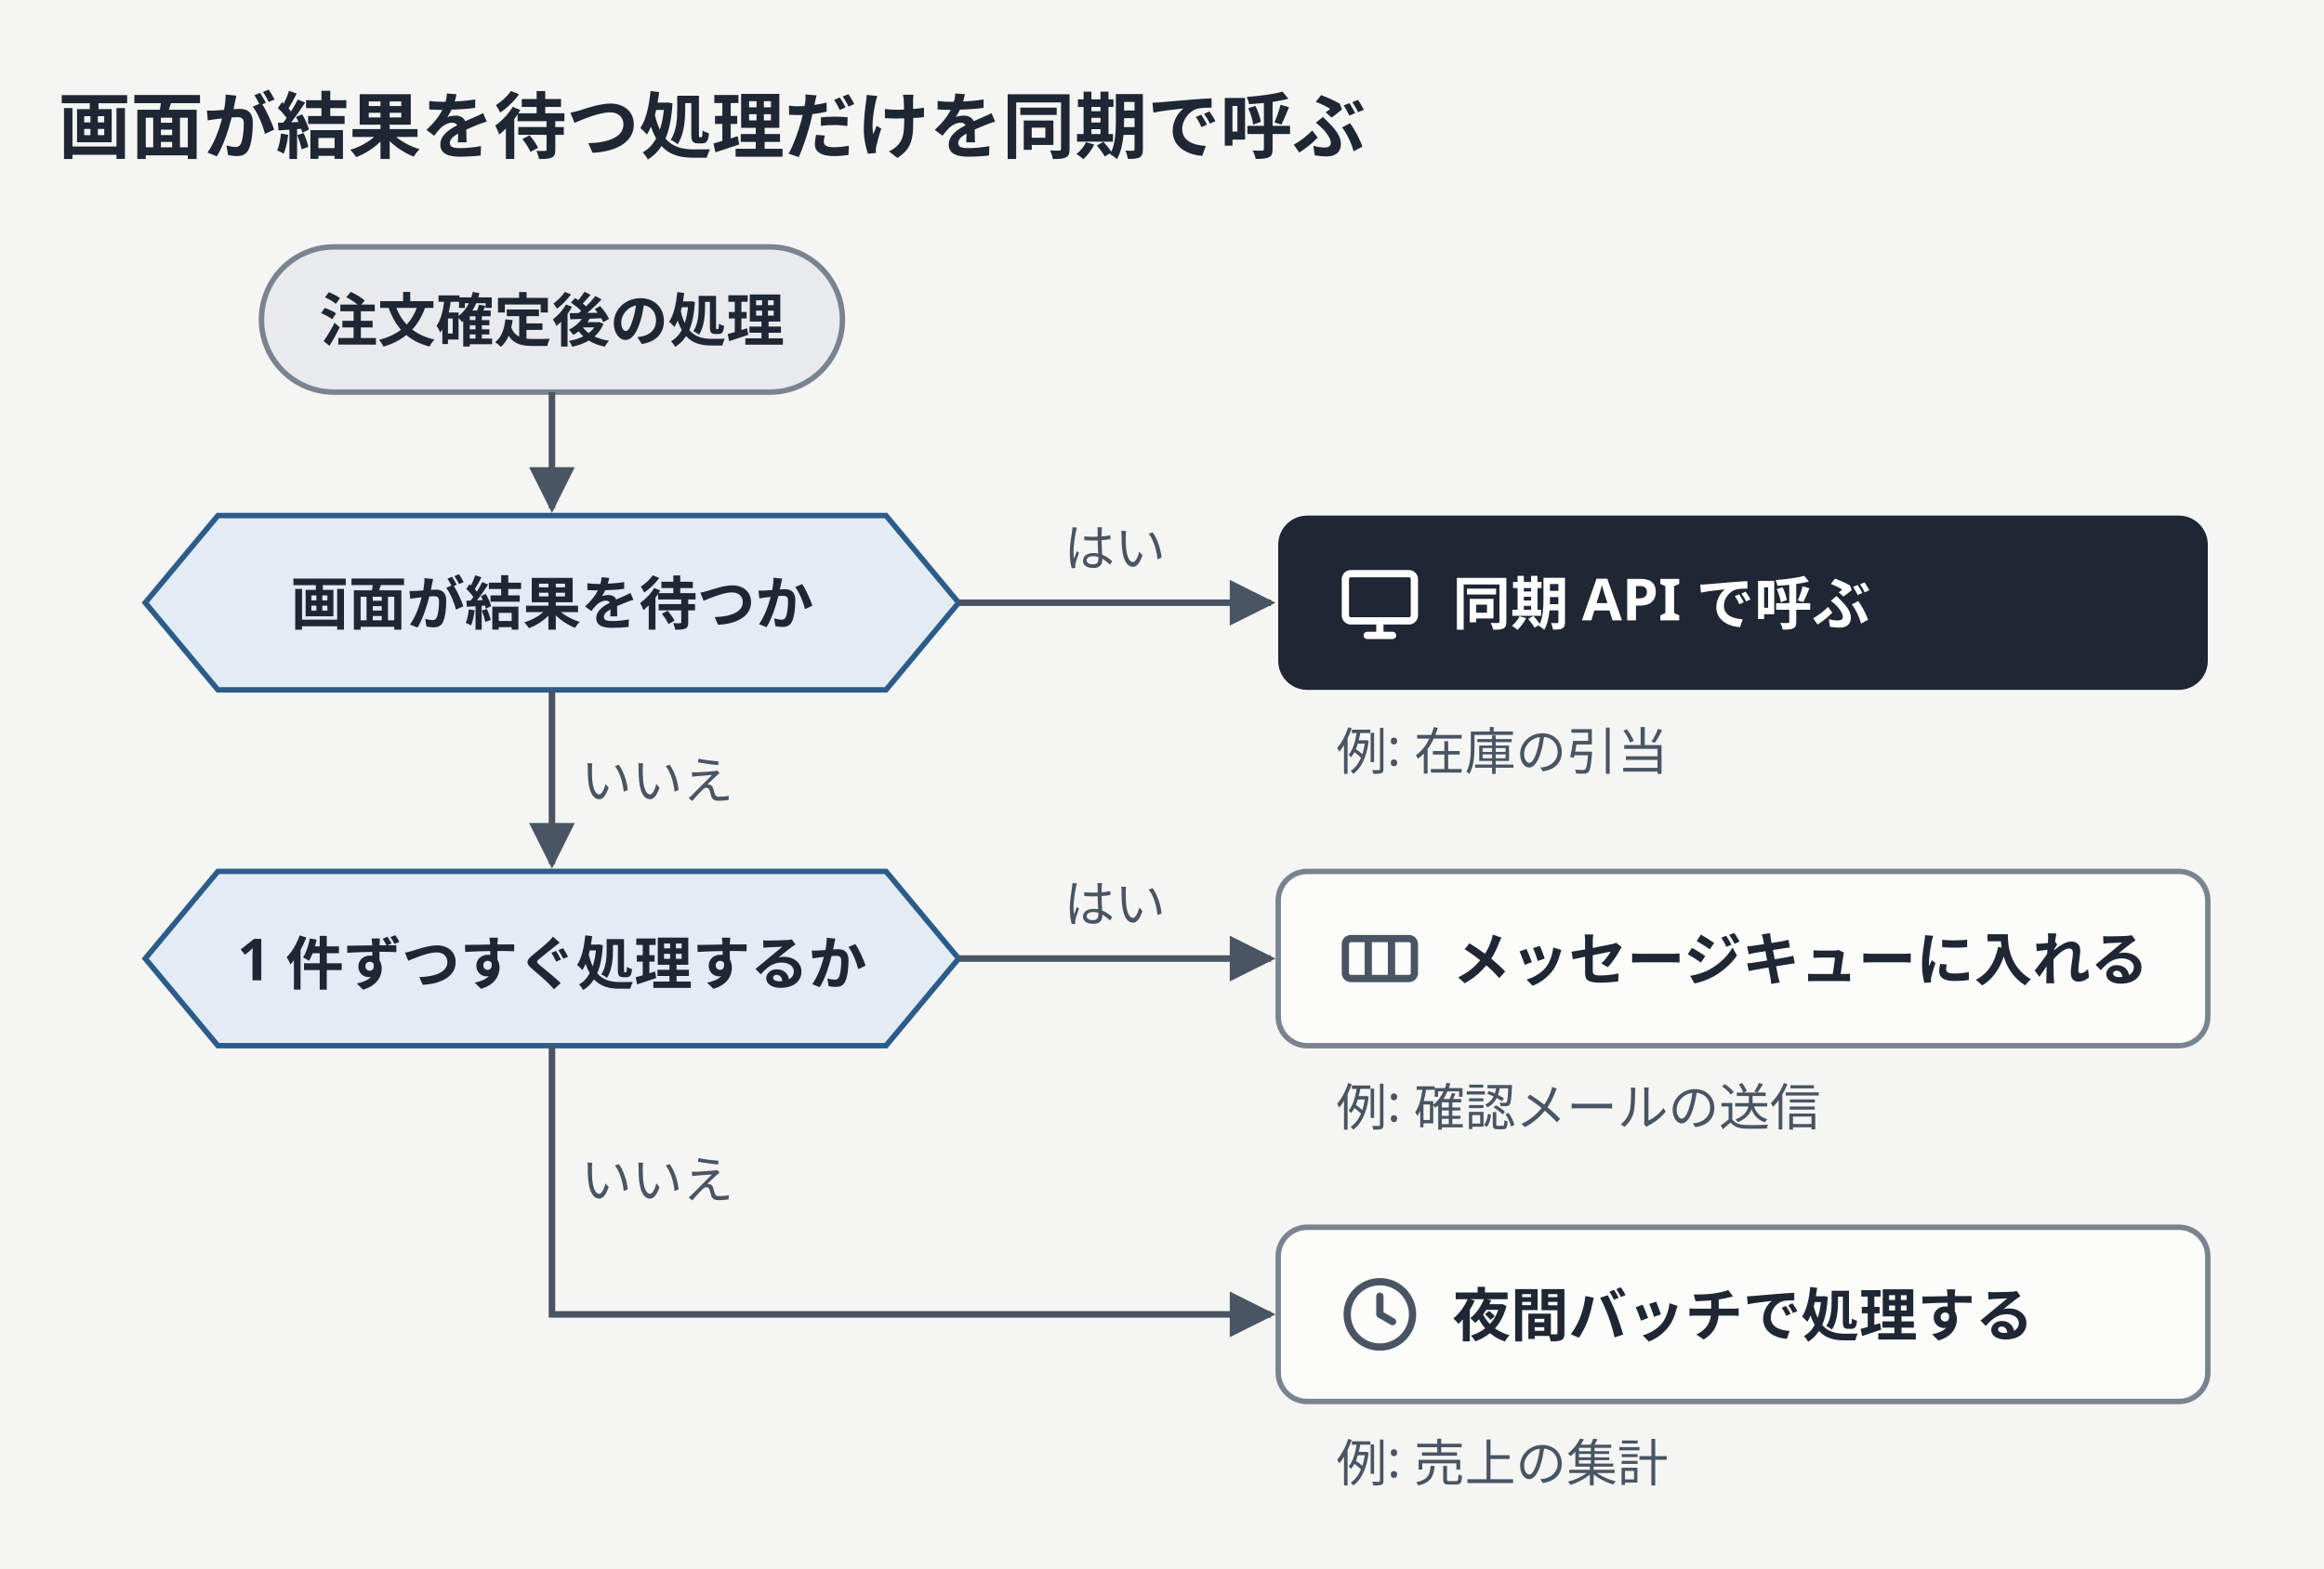
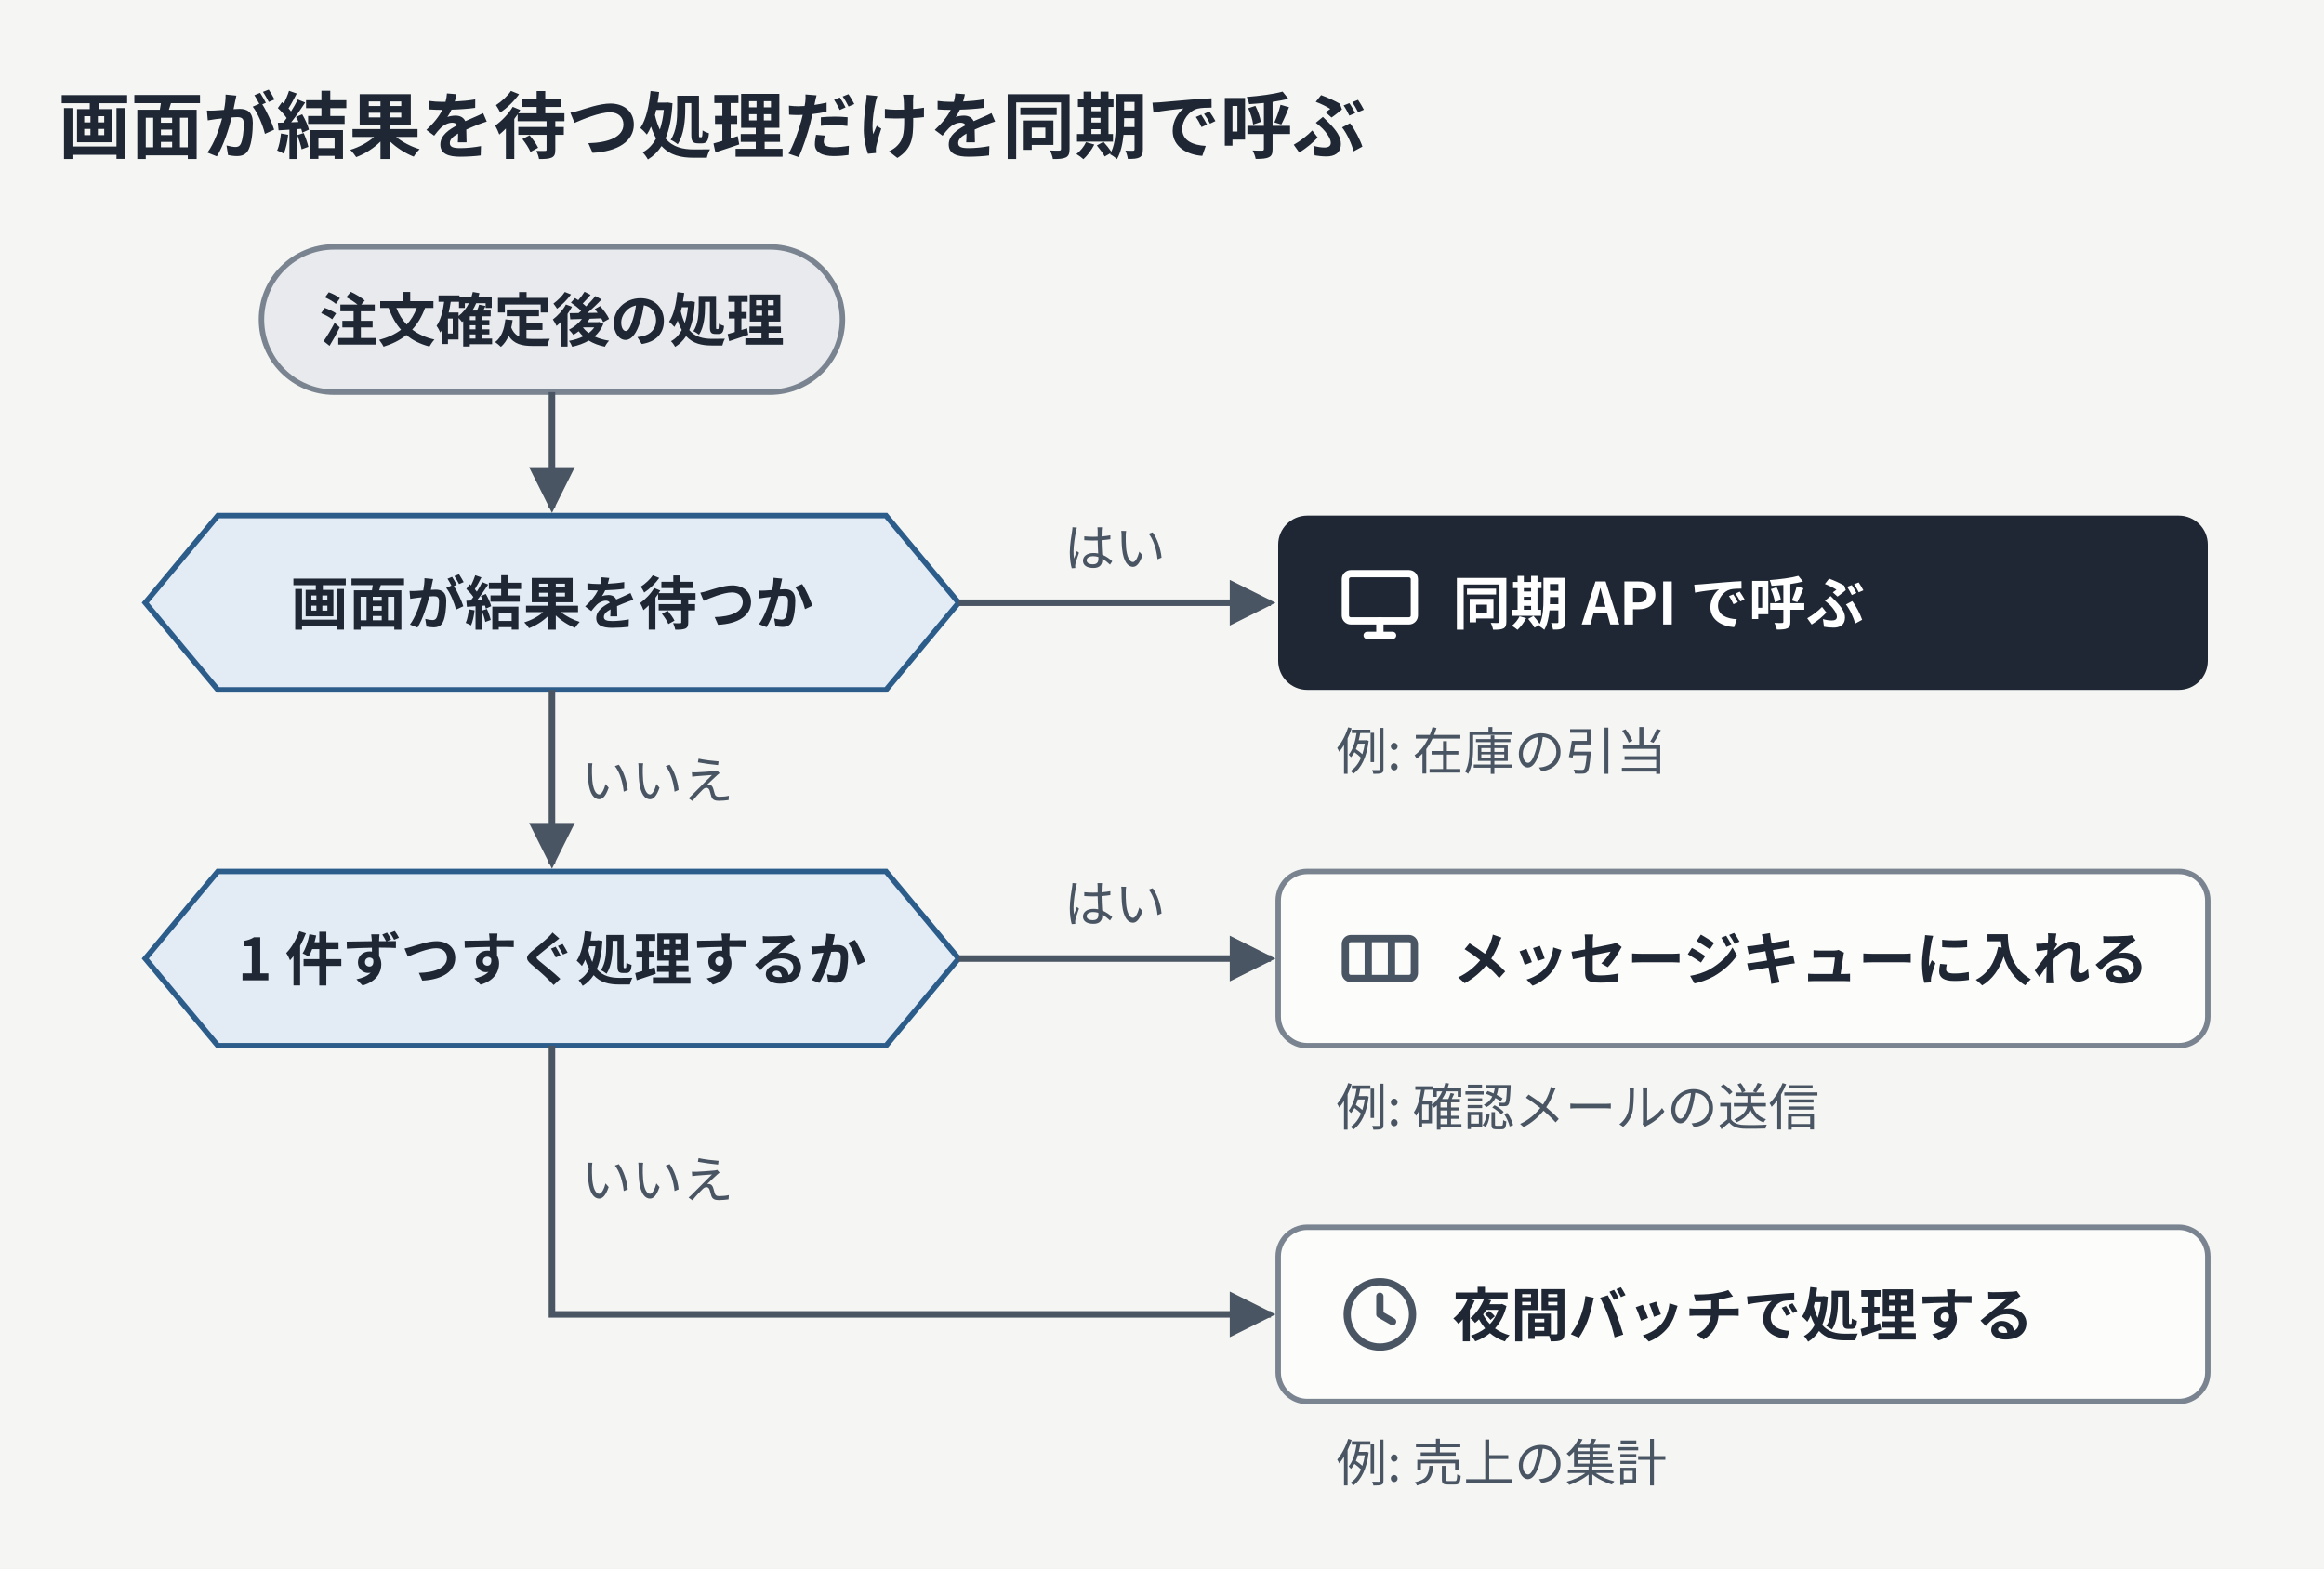
- <svg xmlns="http://www.w3.org/2000/svg" viewBox="0 0 640 432" width="640" height="432" font-family="'BIZ UDPGothic','Yu Gothic UI','Meiryo','Hiragino Sans','Noto Sans JP',sans-serif">
+ <svg xmlns="http://www.w3.org/2000/svg" viewBox="0 0 640 432" width="640" height="432" font-family="'BIZ UDPGothic','Yu Gothic UI','Meiryo','Hiragino Sans','Noto Sans JP','Noto Sans CJK JP','IPAPGothic',sans-serif">
  <defs>
    <marker id="a" viewBox="0 0 10 10" refX="9" refY="5" markerWidth="7" markerHeight="7" orient="auto-start-reverse">
      <path d="M0,0 L10,5 L0,10 z" fill="#4a5563" />
    </marker>
    <symbol id="screen" viewBox="0 0 24 24">
      <rect x="2.5" y="4" width="19" height="13" rx="1.5" fill="none" stroke="currentColor" stroke-width="2" />
      <path d="M8.5,21 H15.5 M12,17 V21" stroke="currentColor" stroke-width="2" stroke-linecap="round" />
    </symbol>
    <symbol id="queue" viewBox="0 0 24 24">
      <rect x="2.5" y="6.5" width="19" height="11" rx="1.5" fill="none" stroke="currentColor" stroke-width="2" />
      <path d="M8.8,6.5 V17.5 M15.2,6.5 V17.5" stroke="currentColor" stroke-width="2" />
    </symbol>
    <symbol id="clock" viewBox="0 0 24 24">
      <circle cx="12" cy="12" r="9" fill="none" stroke="currentColor" stroke-width="2" />
      <path d="M12,7 V12 L15.5,14" fill="none" stroke="currentColor" stroke-width="2" stroke-linecap="round" stroke-linejoin="round" />
    </symbol>
  </defs>
  <style>
    .title { font-size: 20px; font-weight: 700; fill: #1e2733; }
    .h { font-size: 16px; font-weight: 700; fill: #1e2733; }
    .s { font-size: 14px; fill: #4a5563; }
    .box { fill: #fcfcfa; stroke: #7a8490; stroke-width: 1.5; }
    .q { fill: #e3ecf5; stroke: #2b5c8a; stroke-width: 1.5; }
    .line { stroke: #4a5563; stroke-width: 1.8; fill: none; marker-end: url(#a); }
  </style>
  <rect x="0" y="0" width="640" height="432" fill="#f5f6f4" />
  <text x="16" y="42" class="title">画面が結果を待つ処理だけを同期で呼ぶ</text>
  <rect x="72" y="68" width="160" height="40" rx="20" fill="#e8eaed" stroke="#7a8490" stroke-width="1.5" />
  <text x="152" y="94" class="h" text-anchor="middle">注文確定後の処理</text>
  <path d="M152,108 V140" class="line" />
  <path d="M60,142 H244 L264,166 L244,190 H60 L40,166 Z" class="q" />
  <text x="152" y="172" class="h" text-anchor="middle">画面が結果を待つか</text>
  <path d="M264,166 H350" class="line" />
  <text x="307" y="156" class="s" text-anchor="middle">はい</text>
  <rect x="352" y="142" width="256" height="48" rx="8" fill="#1e2733" />
  <use href="#screen" x="368" y="154" width="24" height="24" color="#ffffff" />
  <text x="400" y="172" class="h" style="fill:#ffffff">同期 API で呼ぶ</text>
  <text x="368" y="212" class="s">例: 在庫の引当</text>
  <path d="M152,190 V238" class="line" />
  <text x="160" y="220" class="s">いいえ</text>
  <path d="M60,240 H244 L264,264 L244,288 H60 L40,264 Z" class="q" />
  <text x="152" y="270" class="h" text-anchor="middle">1 件ずつすぐ処理するか</text>
  <path d="M264,264 H350" class="line" />
  <text x="307" y="254" class="s" text-anchor="middle">はい</text>
  <rect x="352" y="240" width="256" height="48" rx="8" class="box" />
  <use href="#queue" x="368" y="252" width="24" height="24" color="#4a5563" />
  <text x="400" y="270" class="h">メッセージキューに入れる</text>
  <text x="368" y="310" class="s">例: 確認メールの送信</text>
  <path d="M152,288 V362 H350" class="line" />
  <text x="160" y="330" class="s">いいえ</text>
  <rect x="352" y="338" width="256" height="48" rx="8" class="box" />
  <use href="#clock" x="368" y="350" width="24" height="24" color="#4a5563" />
  <text x="400" y="368" class="h">夜間バッチで処理する</text>
  <text x="368" y="408" class="s">例: 売上の集計</text>
</svg>
